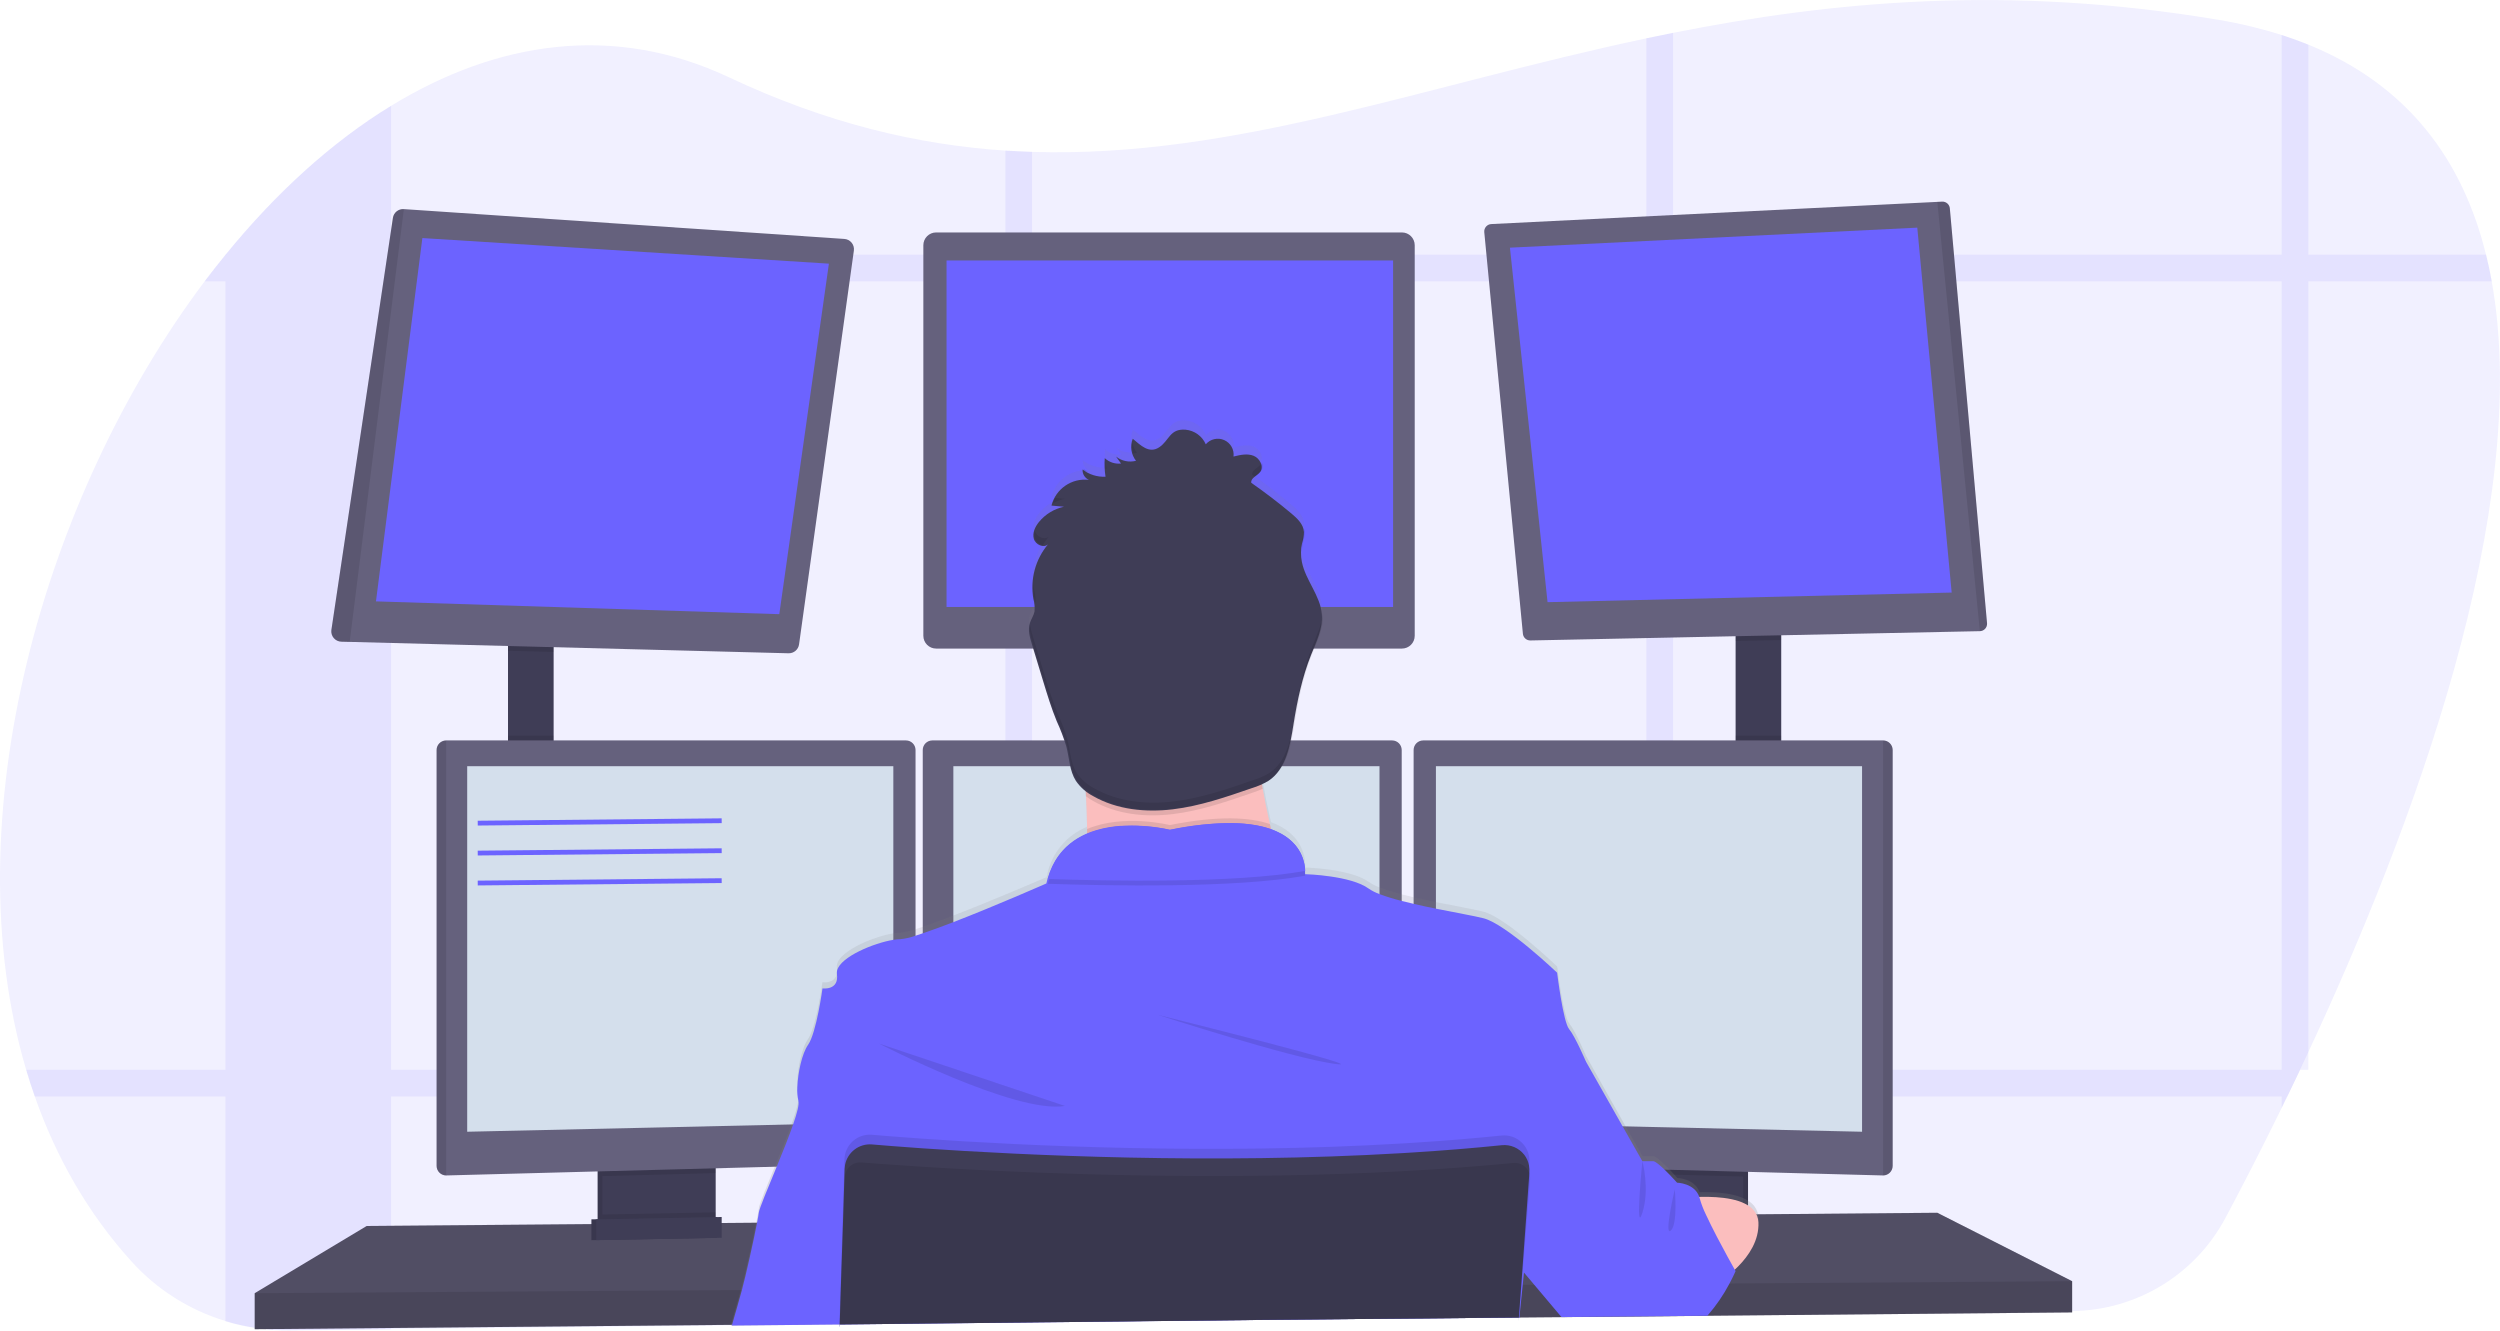
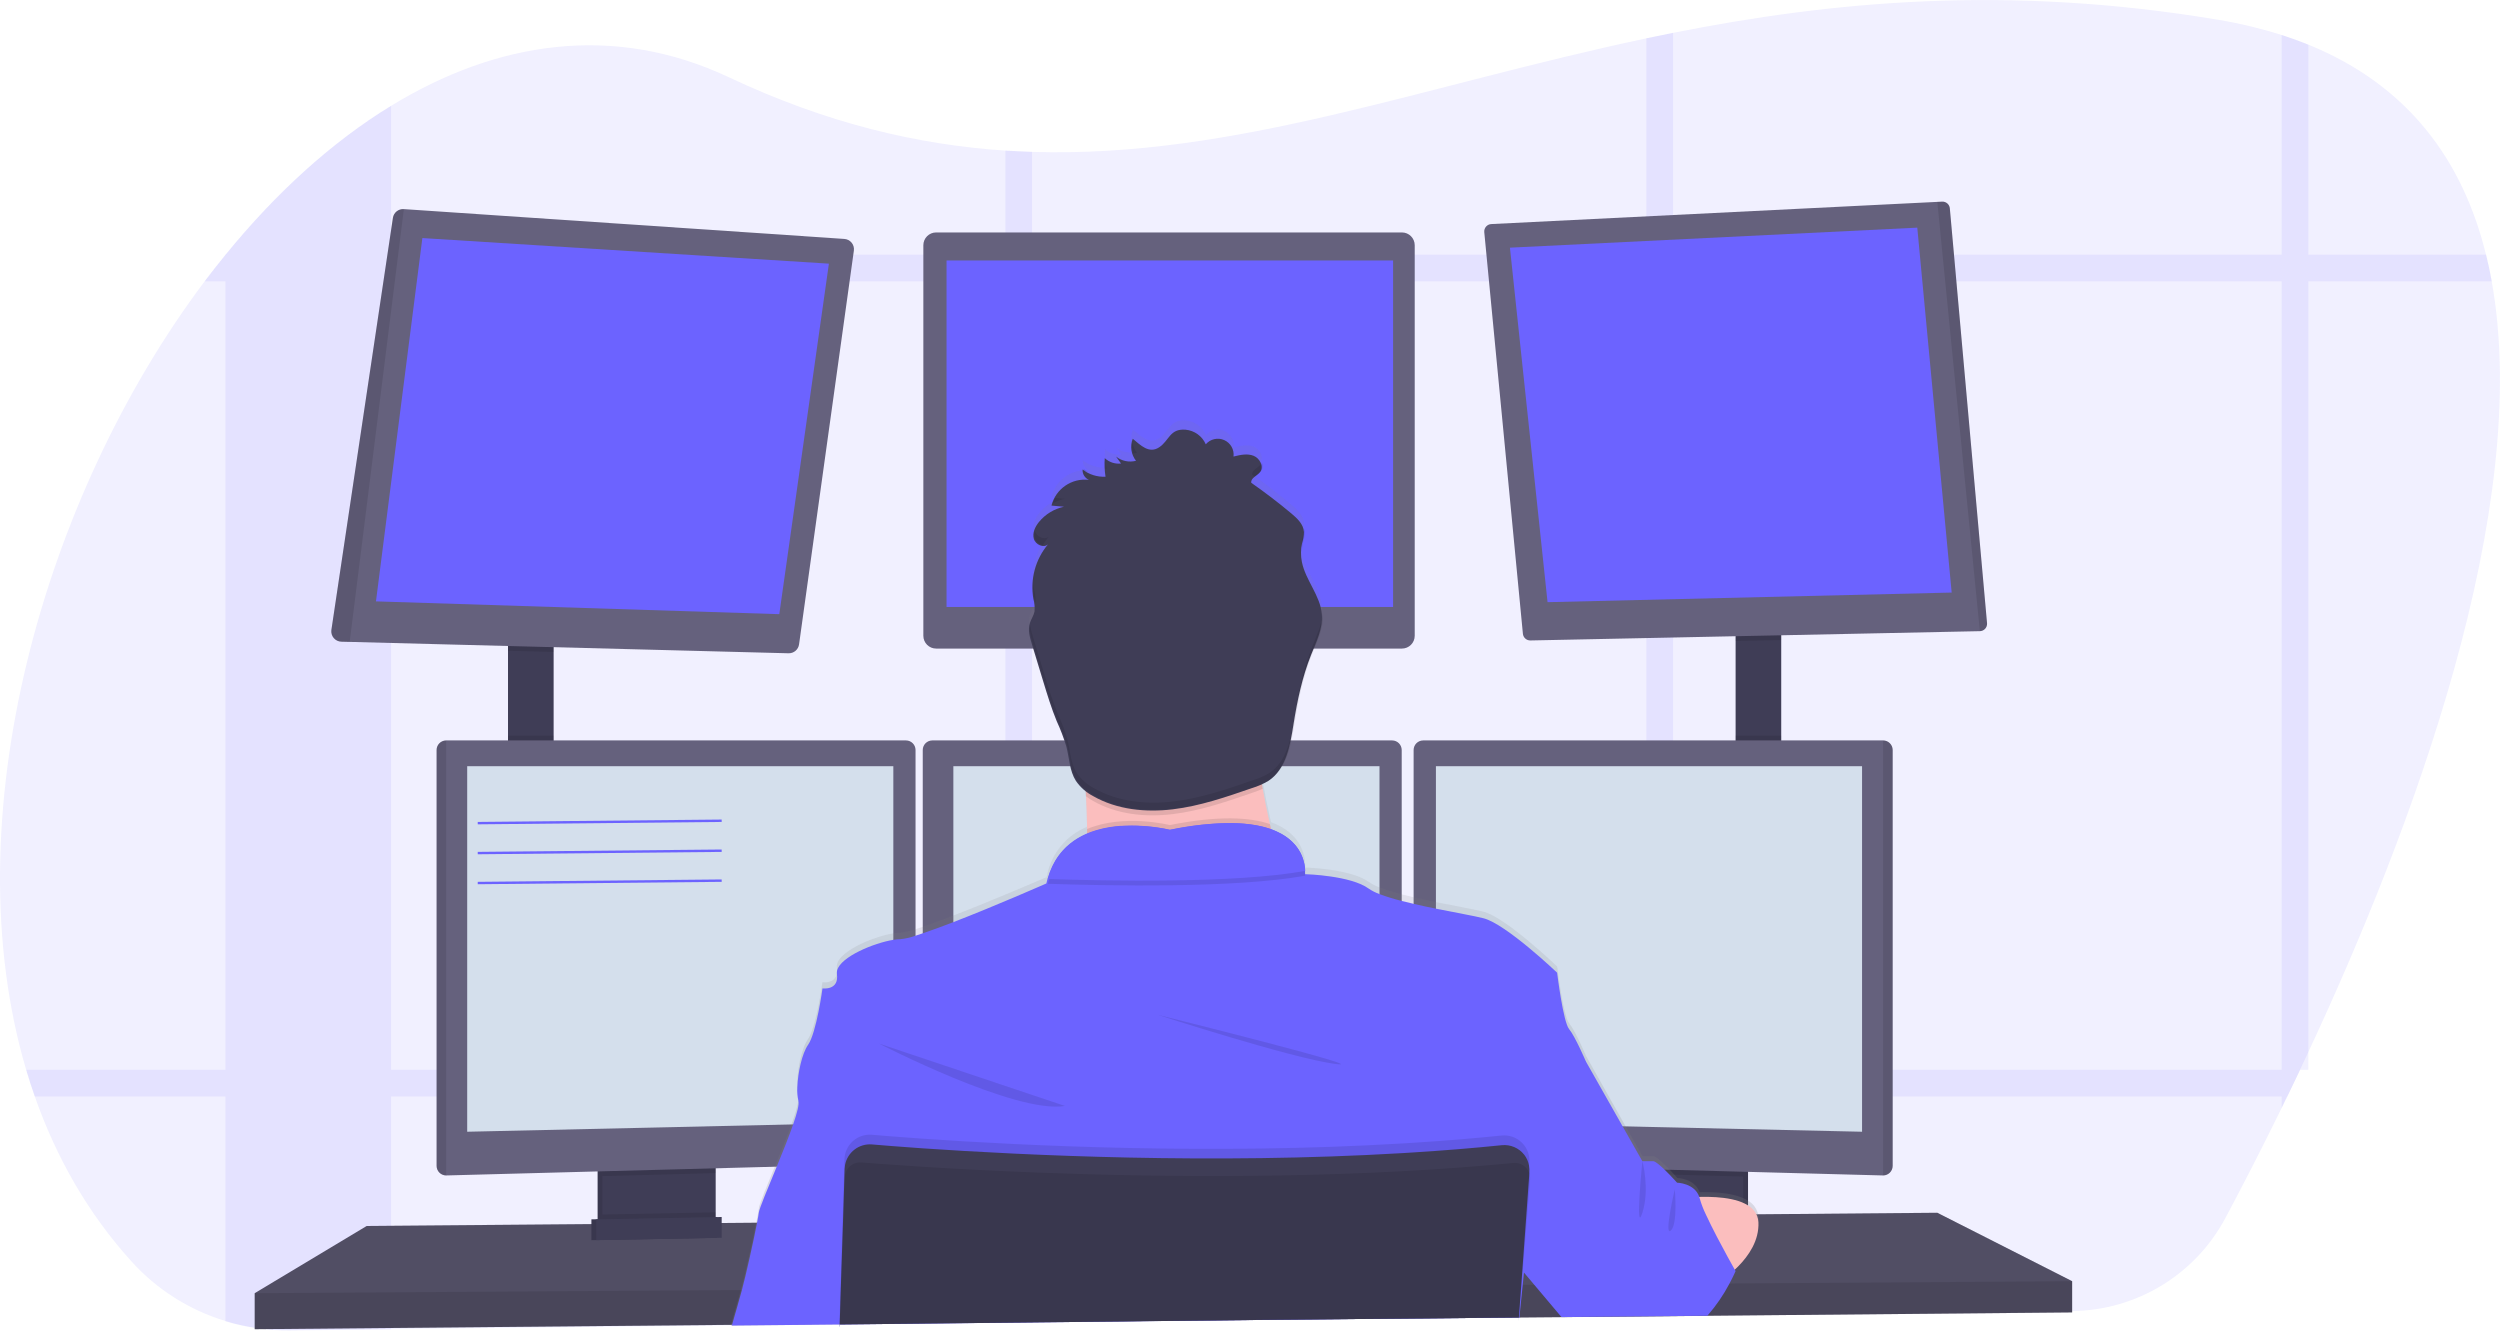
<svg xmlns="http://www.w3.org/2000/svg" id="59725d3d-bdd8-4af0-9b66-49b8d09410bc" data-name="Layer 1" width="1041.32" height="554.17" viewBox="0 0 1041.32 554.17">
  <defs>
    <linearGradient id="dff037aa-d578-4bab-81e7-399360663117" x1="597.75" y1="725.44" x2="597.75" y2="347.69" gradientUnits="userSpaceOnUse">
      <stop offset="0" stop-color="gray" stop-opacity="0.25" />
      <stop offset="0.54" stop-color="gray" stop-opacity="0.12" />
      <stop offset="1" stop-color="gray" stop-opacity="0.1" />
    </linearGradient>
  </defs>
  <path d="M1040.82,611.12q-1.74,3.75-3.47,7.4-2.7,5.67-5.33,11.12c-.78,1.61-1.56,3.19-2.32,4.77-8.6,17.57-16.63,33.11-23.45,45.89A73.21,73.21,0,0,1,942.44,719l-151.65,1.65h-1.6l-13,.14-11.12.12-34.1.37-1.38,0-17.36.19h-.53l-107,1.16-95.51,1-11.11.12-69,.75H429l-44.75.48h-.48l-141.5,1.53-42.33.46a88.07,88.07,0,0,1-26.67-3.82,86.39,86.39,0,0,1-39.09-24.75C116,678.37,102.75,655,93.85,629.64q-1.93-5.49-3.6-11.12C59.44,514.37,97,380,164.6,290.08q4.25-5.64,8.64-11l.07-.08c20.79-25.52,44.1-46.84,68.93-62,44-26.91,92.75-34.49,140.7-11.9,40.57,19.12,78.45,28.11,115.17,30.55,3.71.24,7.42.42,11.11.53,84.23,2.65,163.17-27.7,255.87-47.29,3.69-.78,7.39-1.55,11.12-2.28,66.13-13.16,139.49-20.1,226.73-5.51a189.09,189.09,0,0,1,26.76,6.4q5.77,1.86,11.12,4c41.64,16.94,64.35,48.24,74,87.46q1.37,5.46,2.37,11.11C1134.3,384.41,1084.19,518.23,1040.82,611.12Z" transform="translate(-79.34 -172.91)" fill="#6c63ff" opacity="0.1" />
  <g opacity="0.1">
    <path d="M242.24,217V726.62l-42.33.46a88.07,88.07,0,0,1-26.67-3.82V279h.07C194.1,253.45,217.41,232.13,242.24,217Z" transform="translate(-79.34 -172.91)" fill="#6c63ff" />
    <path d="M1117.24,290.08H164.6q4.25-5.64,8.64-11V279h941.63Q1116.24,284.43,1117.24,290.08Z" transform="translate(-79.34 -172.91)" fill="#6c63ff" />
    <path d="M1040.82,191.51v427h-3.47q-2.7,5.67-5.33,11.12c-.78,1.61-1.56,3.19-2.32,4.77V187.47Q1035.47,189.33,1040.82,191.51Z" transform="translate(-79.34 -172.91)" fill="#6c63ff" />
    <path d="M776.21,186.58V720.83l-11.12.12V188.86C768.78,188.08,772.48,187.31,776.21,186.58Z" transform="translate(-79.34 -172.91)" fill="#6c63ff" />
    <path d="M509.22,236.15V723.73l-11.11.12V235.62C501.82,235.86,505.53,236,509.22,236.15Z" transform="translate(-79.34 -172.91)" fill="#6c63ff" />
    <path d="M1037.35,618.52q-2.7,5.67-5.33,11.12H93.85q-1.93-5.49-3.6-11.12Z" transform="translate(-79.34 -172.91)" fill="#6c63ff" />
  </g>
  <rect x="211.6" y="265.83" width="19" height="57.66" fill="#3f3d56" />
  <rect x="722.93" y="262.83" width="19" height="61" fill="#3f3d56" />
  <polygon points="863.1 533.65 863.1 546.65 711.18 548.05 709.56 548.08 651.82 548.61 650.44 548.63 632.89 548.78 632.37 548.78 525.39 549.77 349.78 551.4 349.63 551.4 304.98 551.82 304.5 551.83 106.1 553.65 106.1 538.65 152.75 510.65 246.35 509.87 248.35 509.86 249.01 509.85 251.01 509.82 295.95 509.45 297.96 509.44 298.6 509.43 300.6 509.42 315.01 509.3 315.39 509.29 350.94 508.99 351.23 508.99 628.63 506.65 635.42 506.6 636.1 506.6 641.28 506.55 678.93 506.24 680.93 506.21 682.78 506.19 683.74 506.19 695.45 506.1 697.77 506.07 700.88 506.05 710.63 505.96 726.1 505.83 728.1 505.81 731.58 505.79 732.23 505.79 806.94 505.15 863.1 533.65" fill="#65617d" />
  <polygon points="863.1 533.65 863.1 546.65 711.18 548.05 709.56 548.08 651.82 548.61 650.44 548.63 632.89 548.78 632.37 548.78 525.39 549.77 349.78 551.4 349.63 551.4 304.98 551.82 304.5 551.83 106.1 553.65 106.1 538.65 152.75 510.65 246.35 509.87 248.35 509.86 249.01 509.85 251.01 509.82 295.95 509.45 297.96 509.44 298.6 509.43 300.6 509.42 315.01 509.3 315.39 509.29 350.94 508.99 351.23 508.99 628.63 506.65 635.42 506.6 636.1 506.6 641.28 506.55 678.93 506.24 680.93 506.21 682.78 506.19 683.74 506.19 695.45 506.1 697.77 506.07 700.88 506.05 710.63 505.96 726.1 505.83 728.1 505.81 731.58 505.79 732.23 505.79 806.94 505.15 863.1 533.65" opacity="0.2" />
  <path d="M375.44,656.57v24.49a6.13,6.13,0,0,1-3.5,5.54,6,6,0,0,1-2.5.6l-34.9.74a6,6,0,0,1-2.7-.57,6.12,6.12,0,0,1-3.57-5.57V656.57Z" transform="translate(-79.34 -172.91)" fill="#3f3d56" />
  <path d="M375.44,656.57v24.49a6.13,6.13,0,0,1-3.5,5.54,6,6,0,0,1-2.5.6l-34.9.74a6,6,0,0,1-2.7-.57,6.12,6.12,0,0,1-3.57-5.57V656.57Z" transform="translate(-79.34 -172.91)" opacity="0.1" />
  <path d="M377.44,656.57v24.49a6.13,6.13,0,0,1-3.5,5.54,6,6,0,0,1-2.5.6l-34.9.74a6,6,0,0,1-2.7-.57,6.12,6.12,0,0,1-3.57-5.57V656.57Z" transform="translate(-79.34 -172.91)" fill="#3f3d56" />
  <rect x="680.93" y="483.66" width="47.17" height="31.5" fill="#3f3d56" />
  <rect x="680.93" y="483.66" width="47.17" height="31.5" opacity="0.1" />
  <rect x="678.93" y="483.66" width="47.17" height="31.5" fill="#3f3d56" />
  <polygon points="230.6 265.82 230.6 271.55 211.6 271.06 211.6 265.82 230.6 265.82" opacity="0.1" />
  <path d="M435,277.31l-22.83,164a4.3,4.3,0,0,1-4.37,3.71L225,440.28l-3.47-.09a4.3,4.3,0,0,1-4.16-4.87L243,263.64a4.3,4.3,0,0,1,4.54-3.63L431,272.43A4.29,4.29,0,0,1,435,277.31Z" transform="translate(-79.34 -172.91)" fill="#65617d" />
  <polygon points="175.93 99.16 156.6 250.49 324.6 255.82 345.26 109.82 175.93 99.16" fill="#6c63ff" />
  <rect x="384.6" y="96.82" width="204.67" height="173.33" rx="5.33" ry="5.33" fill="#65617d" />
  <rect x="394.26" y="108.49" width="186" height="144.33" fill="#6c63ff" />
  <polygon points="741.93 262.82 741.93 266.61 722.93 267 722.93 262.82 741.93 262.82" opacity="0.1" />
  <path d="M907,432.53a3.08,3.08,0,0,1-3,3.28L716.8,439.68a3.08,3.08,0,0,1-3.13-2.79L697.58,269.61a3.08,3.08,0,0,1,2.92-3.37L886.28,257l2-.1a3.07,3.07,0,0,1,3.22,2.8Z" transform="translate(-79.34 -172.91)" fill="#65617d" />
  <polygon points="628.93 103.16 798.6 94.82 812.93 246.82 644.6 250.82 628.93 103.16" fill="#6c63ff" />
  <path d="M907,432.53a3.08,3.08,0,0,1-3,3.28L886.28,257l2-.1a3.07,3.07,0,0,1,3.22,2.8Z" transform="translate(-79.34 -172.91)" opacity="0.1" />
  <path d="M247.57,260,225,440.28l-3.47-.09a4.3,4.3,0,0,1-4.16-4.87L243,263.64A4.3,4.3,0,0,1,247.57,260Z" transform="translate(-79.34 -172.91)" opacity="0.1" />
  <rect x="211.6" y="306.41" width="19" height="17.08" opacity="0.1" />
  <polygon points="298.1 483.65 298.1 488.62 250.93 489.88 250.93 483.65 298.1 483.65" opacity="0.1" />
  <path d="M460.69,485.27v168.2a4,4,0,0,1-3.85,3.95l-191.65,5.1h-.05a4,4,0,0,1-3.95-3.95V485.27a4,4,0,0,1,3.95-3.95h191.6A4,4,0,0,1,460.69,485.27Z" transform="translate(-79.34 -172.91)" fill="#65617d" />
  <path d="M265.19,481.32v181.2h-.05a4,4,0,0,1-3.95-3.95V485.27a4,4,0,0,1,3.95-3.95Z" transform="translate(-79.34 -172.91)" opacity="0.1" />
  <polygon points="194.6 319.15 372.1 319.15 372.1 467.4 194.6 471.4 194.6 319.15" fill="#d4dfec" />
  <rect x="722.93" y="306.41" width="19" height="17.42" opacity="0.1" />
  <polygon points="726.1 483.65 726.1 490.06 678.93 488.8 678.93 483.65 726.1 483.65" opacity="0.1" />
  <path d="M867.69,485.27v173.3a4,4,0,0,1-4,3.95h0L672,657.42a4,4,0,0,1-3.85-3.95V485.27a4,4,0,0,1,3.95-3.95h191.6A4,4,0,0,1,867.69,485.27Z" transform="translate(-79.34 -172.91)" fill="#65617d" />
  <path d="M867.69,485.27v173.3a4,4,0,0,1-4,3.95h0V481.32h0A4,4,0,0,1,867.69,485.27Z" transform="translate(-79.34 -172.91)" opacity="0.1" />
  <polygon points="775.6 319.15 598.1 319.15 598.1 467.4 775.6 471.4 775.6 319.15" fill="#d4dfec" />
  <path d="M663.19,485.27v168.2a4,4,0,0,1-3.85,3.95l-191.65,5.1h0a4,4,0,0,1-4-3.95V485.27a4,4,0,0,1,3.95-3.95h191.6A4,4,0,0,1,663.19,485.27Z" transform="translate(-79.34 -172.91)" fill="#65617d" />
  <polygon points="397.1 319.15 574.6 319.15 574.6 467.4 397.1 471.4 397.1 319.15" fill="#d4dfec" />
  <polygon points="863.1 533.65 863.1 546.65 711.18 548.05 709.56 548.08 651.82 548.61 650.44 548.63 632.89 548.78 632.37 548.78 525.39 549.77 349.78 551.4 349.63 551.4 304.98 551.82 304.5 551.83 106.1 553.65 106.1 538.65 308.61 537.32 309.09 537.32 350.08 537.04 350.27 537.04 633.35 535.17 633.64 535.17 633.81 535.16 634.28 535.16 639.07 535.13 640.53 535.13 715.02 534.63 719.42 534.61 720.4 534.6 863.1 533.65" opacity="0.1" />
  <circle cx="487.26" cy="272.16" r="51.33" fill="#fbbebe" />
  <path d="M383.74,725.09c0-.11.06-.23.1-.35,1-3.59,2.78-9.66,4.11-14.51.17-.6.33-1.19.48-1.75,1.47-5.47,4.33-18.28,5.92-26.27.56-2.81,1-5,1.09-6.1.2-1.69,3.21-8.92,6.62-17.23,2.39-5.84,5-12.22,6.91-17.6a61.38,61.38,0,0,0,2.93-9.85,5.1,5.1,0,0,0,0-2.13,14.69,14.69,0,0,1-.48-3.5v0c-.23-6.2,1.62-16,4.48-20.11,3.5-5,6-23.66,6-23.66s5.18.75,6-3.53a6.15,6.15,0,0,0,.1-1.4,7.41,7.41,0,0,0-.09-1.11c-.89-6.24,14.72-12.88,23.5-14.31a19.67,19.67,0,0,1,3-.28,27.24,27.24,0,0,0,6.25-1.44q1.4-.43,3-1c3.68-1.24,8.08-2.88,12.75-4.68,17.56-6.81,38.82-16,38.82-16,.15-.71.32-1.39.51-2.06a27.71,27.71,0,0,1,16.35-18.93h0c0-.66,0-1.33,0-2,0-3.45-.15-7-.3-10.54,0-.69-.06-1.38-.1-2.07,0-.2,0-.41,0-.61s0-.35,0-.52c0-.7-.07-1.4-.11-2.09l-.18-.14a16.41,16.41,0,0,1-3.9-4.2,15.27,15.27,0,0,1-1.42-3c-1.25-3.39-1.54-7.17-2.38-10.75l-.18-.74a84,84,0,0,0-4-10.58c-2.21-5.42-3.91-11-5.6-16.65q-1.54-5.13-3.11-10.28l-1.58-5.24c-.3-1-.6-2-.83-3v0a13.27,13.27,0,0,1-.26-1.4,0,0,0,0,1,0,0,10,10,0,0,1,.24-4.61,32.09,32.09,0,0,1,1.32-3,7.87,7.87,0,0,0,.5-1.38v0a3,3,0,0,0,.08-.32,5.65,5.65,0,0,0,.11-1.08,18.46,18.46,0,0,0-.52-3.89.07.07,0,0,1,0-.05,2.56,2.56,0,0,0-.05-.27,25.48,25.48,0,0,1-.36-3,28.45,28.45,0,0,1,3.47-15.57l.19-.36a25.22,25.22,0,0,1,1.84-2.78h0c.31-.42.63-.82,1-1.22-1.4,1.34-3.7.75-5-.69a3.61,3.61,0,0,1-.55-.75,3.81,3.81,0,0,1-.23-.45c-.05-.12-.09-.25-.13-.38-.7-2.45.52-5.06,2.12-7.05a18.49,18.49,0,0,1,5.74-4.7h0a3.84,3.84,0,0,1,.4-.21,17.12,17.12,0,0,1,2.64-1.06h0a15.06,15.06,0,0,1,1.63-.44l-3.71-.34-1.5-.14a14.49,14.49,0,0,1,13-10.91h1.08a11.73,11.73,0,0,1,1.57.13,4.44,4.44,0,0,1-2.65-4.33,14.41,14.41,0,0,0,9.19,3.06h.38a30,30,0,0,1-.34-3.27h0a0,0,0,0,1,0,0,0,0,0,0,1,0,0,33.19,33.19,0,0,1,0-4.46,8.44,8.44,0,0,0,6.78,2.26l-2.08-2.9a9.49,9.49,0,0,0,6.56,2.05l.48-.05a7,7,0,0,0,1.19-.23l.09,0c-.19-.24-.36-.49-.53-.75l-.06-.12a9.67,9.67,0,0,1-1-2.09,6.59,6.59,0,0,1-.24-.87h0a8.75,8.75,0,0,1,.45-5.45c3.23,2.7,6.77,6.39,11,3.6s4.37-7.91,11-7.39a10.2,10.2,0,0,1,8.41,6.12,6.75,6.75,0,0,1,7.67-1.75,6.85,6.85,0,0,1,3.88,6.89c2.75-.69,5.71-1.37,8.35-.33s4.34,4.41,2.84,6.66a1.43,1.43,0,0,1-.14.2c-1.23,1.59-3.95,2.46-3.66,4.46l.42.3,1.3.94a.05.05,0,0,1,0,0q7.65,5.52,14.9,11.6c2.48,2.08,5.12,4.58,5.29,7.83a8.64,8.64,0,0,1-.24,2.37h0c-.16.78-.38,1.56-.55,2.34a19.51,19.51,0,0,0-.34,6.05h0c.07.59.16,1.17.27,1.76,1.53,7.73,7.71,14.11,8.32,22l0,.56a17.78,17.78,0,0,1-.07,2.53c-.46,4.8-2.68,9.41-4.48,14-.11.28-.22.56-.32.84-3.47,9-5.47,18.59-7,28.16a100.26,100.26,0,0,1-2,10.09A26.73,26.73,0,0,1,611,492.07a16.22,16.22,0,0,1-3.36,3,18.67,18.67,0,0,1-2.65,1.41s0,0,0,.06c.11.61.2,1.22.31,1.83.06.32.11.64.17,1h0a.14.14,0,0,0,0,.06c.84,4.73,1.8,9.36,2.81,13.76l.51,2.19c12.6,4.55,14.09,13.87,14.18,17.44a9.64,9.64,0,0,1,0,1.43s19,.5,26.5,6a20.34,20.34,0,0,0,4.51,2.3,83,83,0,0,0,9.25,2.89c1.61.42,3.29.83,5,1.23,3,.69,6.18,1.36,9.25,2,8.19,1.65,15.9,3,19.81,4,9.33,2.36,30.67,22.82,30.67,22.82s2.5,20.64,5,23.65,7,13.59,7,13.59l16.54,29.41,7,12.37h4.5c.62,0,1.84.88,3.21,2.1,1.19,1.06,2.51,2.38,3.67,3.58l1.92,2.05,1.2,1.33s7.27.18,9.24,5.93c5.92-.17,13.19.22,18.28,2.5a14.14,14.14,0,0,1,2,1.08,8.68,8.68,0,0,1,4.13,5.66,8.34,8.34,0,0,1,.18,1.44c0,.57,0,1.14,0,1.7-.36,7.57-5.29,13.87-9.82,18.11l.32.57s-.15.36-.44,1c-.08.19-.18.4-.29.64h0c-.59,1.26-1.53,3.15-2.76,5.36a63.31,63.31,0,0,1-9.57,13.17l-.29.3-57.74.53-.17-.2L719.87,708l-5.57-6.64-.17-.21-.16,1.59-.54,5.3-1.3,12.81-.07.64,0,.17-.15,1.48.11-1.48h-.29l-107,1L429.11,724.6l0,.84h-.14l0-.84-44.75.48Z" transform="translate(-79.34 -172.91)" fill="url(#dff037aa-d578-4bab-81e7-399360663117)" />
  <path d="M617.94,550.07s-99.5,12-90,0c3.44-4.34,4.39-17.2,4.2-31.85-.06-4.45-.22-9.06-.45-13.65-1.1-22-3.75-43.5-3.75-43.5s87-41,77-8.5c-4,13.13-2.69,31.57.35,48.88.89,5.05,1.92,10,3,14.7A344.67,344.67,0,0,0,617.94,550.07Z" transform="translate(-79.34 -172.91)" fill="#fbbebe" />
  <path d="M617.94,550.07s-99.5,12-90,0c3.44-4.34,4.39-17.2,4.2-31.85,15.17-6.48,34.47-1.65,34.47-1.65,20.32-4.05,33.35-3.26,41.68-.42A344.67,344.67,0,0,0,617.94,550.07Z" transform="translate(-79.34 -172.91)" opacity="0.1" />
  <path d="M429.08,725.44l0-.84,175.62-1.91,107-1H712l-.11,1.48.15-1.48h.19l0-.17,1.37-13.45.52-5.09.16-1.59.14-1.33,6.18-20.61,6.18-20.58,5.2-17.33,7.94-26.48s-4.5-10.5-7-13.5-5-23.5-5-23.5-21.34-20.33-30.67-22.67c-3.91-1-11.63-2.33-19.83-4-3.07-.62-6.22-1.28-9.25-2-1.71-.39-3.39-.8-5-1.21a87.91,87.91,0,0,1-9.25-2.86,20.7,20.7,0,0,1-4.5-2.29c-7.35-5.39-25.77-6-26.48-6h0a.42.42,0,0,1,0-.07v-.09a10.26,10.26,0,0,0,0-1.26c0-.4,0-.87-.09-1.4,0-.16,0-.33-.07-.5-.05-.36-.11-.74-.2-1.14a5,5,0,0,0-.12-.53,17.21,17.21,0,0,0-1.25-3.49c-.07-.16-.16-.33-.24-.49a18.25,18.25,0,0,0-1.7-2.63c-.13-.17-.27-.35-.42-.52a19.58,19.58,0,0,0-2.72-2.64c-.27-.21-.55-.43-.84-.63a4.67,4.67,0,0,0-.51-.36l-.89-.58-.83-.48c-.73-.4-1.5-.79-2.34-1.16-.26-.12-.54-.23-.82-.34s-.72-.28-1.09-.42l-.06,0L608,518c-.57-.19-1.15-.36-1.76-.53l-.93-.24-1-.23-1-.21c-1-.2-2.07-.38-3.19-.52l-1.14-.14-1.17-.12-1.21-.1-1.72-.1-2-.07a124.68,124.68,0,0,0-26.24,2.79,72.27,72.27,0,0,0-18.26-1.68l-.87,0-1,.06-.64,0-1.29.12c-.43,0-.87.09-1.3.15s-.88.11-1.31.18l-.66.11c-.65.11-1.31.23-2,.37q-.33.06-.66.15c-.87.19-1.74.42-2.6.68-.43.12-.86.26-1.29.41-.22.06-.43.14-.64.22l-.64.23-.63.25-.75.3c-.38.16-.75.33-1.12.51-.21.09-.42.19-.62.3s-.41.2-.6.31a27.75,27.75,0,0,0-6.21,4.38l-.51.49-.5.51c-.17.17-.33.35-.49.53a23.82,23.82,0,0,0-1.82,2.25c-.16.21-.31.42-.46.64a26.69,26.69,0,0,0-1.72,2.92c-.13.24-.25.49-.37.73a32.7,32.7,0,0,0-2,5.25q-.28,1-.51,2S494,550.24,476.44,557c-4.67,1.8-9.07,3.43-12.75,4.66-1.07.36-2.07.69-3,1a26.7,26.7,0,0,1-6.25,1.44,19.67,19.67,0,0,0-3,.28c-8.07,1.31-21.9,7-23.41,12.71a3.69,3.69,0,0,0-.1,1.4s0,.07,0,.11c1,7-6,6-6,6s-2.5,18.5-6,23.5c-2.53,3.6-4.26,11.63-4.48,17.69v0a19.61,19.61,0,0,0,.44,5.63c0,.05,0,.1,0,.14.4,1.34-.56,5-2.19,9.69-1.77,5.15-4.35,11.55-6.83,17.59-3.74,9.12-7.26,17.4-7.48,19.22-.09.81-.35,2.26-.71,4.13-1.46,7.62-4.7,22.13-6.3,28-1.19,4.38-2.92,10.38-4.11,14.5,0,.12-.07.24-.1.35L429,724.6l0,.84h.14Z" transform="translate(-79.34 -172.91)" fill="#6c63ff" />
  <path d="M445.44,607.57s57,29.5,77.5,26Z" transform="translate(-79.34 -172.91)" opacity="0.1" />
  <path d="M561.44,595.57s55.5,18,74,20.5S561.44,595.57,561.44,595.57Z" transform="translate(-79.34 -172.91)" opacity="0.1" />
  <path d="M623,537.65c-29,5.34-83.6,4.19-107.2,3.38,8.65-31,50.83-20.46,50.83-20.46C618.84,510.15,622.84,531.77,623,537.65Z" transform="translate(-79.34 -172.91)" opacity="0.1" />
  <path d="M623,535.65c-29,5.34-83.6,4.19-107.2,3.38,8.65-31,50.83-20.46,50.83-20.46C618.84,508.15,622.84,529.77,623,535.65Z" transform="translate(-79.34 -172.91)" fill="#6c63ff" />
  <path d="M776.94,672.32s34.16-5.25,34.83,9.75-17.42,25.48-17.42,25.48Z" transform="translate(-79.34 -172.91)" fill="#fbbebe" />
  <path d="M605.29,501.45a47,47,0,0,1-4.5,1.74c-10.78,3.72-21.65,7.47-33,8.83s-23.26.16-33.16-5.5a28.77,28.77,0,0,1-3-1.95c-1.1-22-3.75-43.5-3.75-43.5s87-41,77-8.5C600.9,465.7,602.25,484.14,605.29,501.45Z" transform="translate(-79.34 -172.91)" opacity="0.1" />
  <path d="M552.52,364.84a9.47,9.47,0,0,1-8.32-1.75l2.08,2.89a8.47,8.47,0,0,1-6.78-2.25,34.08,34.08,0,0,0,.32,7.75,14.52,14.52,0,0,1-9.56-3,4.42,4.42,0,0,0,2.64,4.31,14.34,14.34,0,0,0-15.6,10.71l5.22.48a18.47,18.47,0,0,0-10.44,6.37c-1.6,2-2.82,4.56-2.12,7s4.08,4,5.92,2.26a27.94,27.94,0,0,0-6.1,22.79,14.47,14.47,0,0,1,.46,5.26c-.33,1.65-1.37,3.08-1.89,4.69-1,2.92-.05,6.09.84,9l4.69,15.42c1.7,5.57,3.39,11.15,5.61,16.54a82.08,82.08,0,0,1,4,10.51c1.26,4.84,1.31,10.14,4,14.37a19.93,19.93,0,0,0,7.18,6.33c9.89,5.66,21.84,6.86,33.16,5.5s22.18-5.11,32.95-8.83a31,31,0,0,0,6.84-3c7.45-4.88,9.11-14.86,10.5-23.65,1.55-9.8,3.62-19.58,7.29-28.8,2.18-5.49,5-11.06,4.52-16.94-.61-7.81-6.79-14.14-8.32-21.82a19,19,0,0,1,.07-7.77,17.66,17.66,0,0,0,.79-4.7c-.17-3.22-2.81-5.7-5.29-7.77Q609.11,380,600.52,374c-.29-2,2.43-2.86,3.66-4.44,1.74-2.23-.06-5.77-2.7-6.81s-5.6-.36-8.35.33a6.59,6.59,0,0,0-11.55-5.11,10.2,10.2,0,0,0-8.42-6.08c-6.63-.52-6.76,4.55-11,7.34s-7.74-.89-11-3.57A9.28,9.28,0,0,0,552.52,364.84Z" transform="translate(-79.34 -172.91)" fill="#3f3d56" />
  <path d="M802.27,702.32s-.89,2.12-2.53,5.19a69,69,0,0,1-9,13.17l-.27.29-1.62,0-57.74.53-1.38,0-.17-.2-11.2-13.29L714.14,703l-.17-.21-.36-.42-.2-.24-.26-.31-8.21-9.74,3-12.5,5.11-21.06.13-.51,1-4,.71-3,2.38-9.78,8.16-33.65,14.5,7.5,15.29,27,8.21,14.5h4.5c.85,0,2.8,1.64,4.76,3.53.7.67,1.4,1.38,2,2,1.78,1.84,3.19,3.42,3.19,3.42s7.29.16,9.25,5.9a7,7,0,0,1,.25.85,40.3,40.3,0,0,0,2.53,6.56c1.29,2.81,2.91,6,4.55,9.19,3.05,5.85,6.15,11.42,7.29,13.44l.14.25Z" transform="translate(-79.34 -172.91)" fill="#6c63ff" />
  <path d="M716.37,657.17l-.1,1.43v.1l-.17,2.3-1.33,18.51-1.61,22.3-.46,6.28-1,13.44v.17l-107,1L429.11,724.6l0,.84h-.14l0-.84v-.28l.45-14.36.86-28.06.74-23.79.07-2.37a10.53,10.53,0,0,1,11.42-10.17c4.72.4,10.85.89,18.18,1.41l3,.22c42.33,2.94,120.56,6.74,199.5,2,1.66-.09,3.33-.19,5-.31,12.24-.77,24.47-1.76,36.58-3a10.53,10.53,0,0,1,11.6,11.23Z" transform="translate(-79.34 -172.91)" opacity="0.1" />
  <path d="M429.08,725.44l0-.84,175.62-1.91,107-1H712v-.17l1-13.44.43-6,1.64-22.61,1.29-17.9,0-.44a10.62,10.62,0,0,0-.11-2.47.3.3,0,0,0,0-.1,10.39,10.39,0,0,0-2-4.64,10.54,10.54,0,0,0-9.42-4c-12.11,1.24-24.34,2.23-36.58,3-1.67.12-3.34.22-5,.31-78.94,4.69-157.17.89-199.5-2l-3-.22c-7.33-.52-13.46-1-18.18-1.41a10.54,10.54,0,0,0-11.24,8.53,11,11,0,0,0-.18,1.64l-.68,22.16L429.54,710l-.44,14.36v.28l0,.84Z" transform="translate(-79.34 -172.91)" fill="#3f3d56" />
  <path d="M716.67,664.18l-1.23,15.33-1.83,22.85-.46,5.72-1,12.81-.06.64v.17h0l-.15,1.48.11-1.48h-.29l-107,1L429.11,724.6v-.28l.49-14.36,1-28.06.64-18.65A6.36,6.36,0,0,1,434.3,658a6.25,6.25,0,0,1,3.78-.9c2.1.17,4.68.37,7.69.59,4.89.36,10.92.78,17.94,1.22,13,.82,29.31,1.7,48,2.42,52,2,122.2,2.67,188.88-3.17,3-.26,6.1-.55,9.13-.84a6.26,6.26,0,0,1,3.48.66,5.16,5.16,0,0,1,.86.54,6.14,6.14,0,0,1,2,2.46,3.56,3.56,0,0,1,.25.61A6.28,6.28,0,0,1,716.67,664.18Z" transform="translate(-79.34 -172.91)" opacity="0.1" />
  <path d="M377.44,677.87v3.19a6.13,6.13,0,0,1-3.5,5.54l-40.1.77a6.12,6.12,0,0,1-3.57-5.57v-3Z" transform="translate(-79.34 -172.91)" opacity="0.1" />
  <polygon points="298.6 515.57 246.35 516.57 246.35 507.9 298.6 506.9 298.6 515.57" fill="#3f3d56" />
  <polygon points="298.6 515.57 246.35 516.57 246.35 507.9 298.6 506.9 298.6 515.57" opacity="0.1" />
  <polygon points="300.6 515.57 248.35 516.57 248.35 507.9 300.6 506.9 300.6 515.57" fill="#3f3d56" />
  <g opacity="0.1">
    <path d="M552.93,361.56a9.75,9.75,0,0,1-1.89-4.34,9.49,9.49,0,0,0,.42,4.6A9,9,0,0,0,552.93,361.56Z" transform="translate(-79.34 -172.91)" />
    <path d="M540.23,368.2a35.12,35.12,0,0,1-.37-3.7c0,1.23,0,2.47,0,3.71Z" transform="translate(-79.34 -172.91)" />
    <path d="M621.73,401.57a18.34,18.34,0,0,1,.36-2.65,18,18,0,0,0,.8-4.69,6.16,6.16,0,0,0-.16-1.06c-.17.92-.44,1.84-.64,2.75A19.14,19.14,0,0,0,621.73,401.57Z" transform="translate(-79.34 -172.91)" />
    <path d="M600.93,370.67l1.09.79a19.71,19.71,0,0,0,2.57-2.22,3.67,3.67,0,0,0,.38-3.64,3,3,0,0,1-.38.64C603.36,367.82,600.64,368.69,600.93,370.67Z" transform="translate(-79.34 -172.91)" />
    <path d="M518.76,380.29a12.32,12.32,0,0,0-.87,2.28,18.16,18.16,0,0,1,5-1.89Z" transform="translate(-79.34 -172.91)" />
    <path d="M532.55,369.41a14.83,14.83,0,0,1-1.88-1.23,4.25,4.25,0,0,0,.09,1.18A11.86,11.86,0,0,1,532.55,369.41Z" transform="translate(-79.34 -172.91)" />
    <path d="M630.32,428.33c-.41,4.85-2.67,9.52-4.5,14.12-3.67,9.22-5.74,19-7.29,28.81-1.39,8.79-3,18.77-10.5,23.64a30,30,0,0,1-6.83,3c-10.78,3.73-21.65,7.47-33,8.83s-23.26.17-33.16-5.49a20,20,0,0,1-7.18-6.33c-2.67-4.23-2.72-9.53-4-14.37a82.21,82.21,0,0,0-4-10.52c-2.21-5.38-3.91-11-5.6-16.53q-2.35-7.71-4.69-15.43a28.81,28.81,0,0,1-1.14-4.75c-.39,2.56.37,5.24,1.14,7.75q2.34,7.73,4.69,15.43c1.69,5.57,3.39,11.15,5.6,16.53a82.21,82.21,0,0,1,4,10.52c1.26,4.84,1.31,10.14,4,14.37a20,20,0,0,0,7.18,6.33c9.9,5.66,21.84,6.85,33.16,5.49s22.18-5.1,33-8.83a30,30,0,0,0,6.83-3c7.45-4.87,9.11-14.85,10.5-23.64,1.55-9.81,3.62-19.59,7.29-28.81,2.18-5.48,5-11.05,4.52-16.94C630.34,428.45,630.32,428.39,630.32,428.33Z" transform="translate(-79.34 -172.91)" />
    <path d="M510.63,424.46s0-.07,0-.11a14,14,0,0,0-.46-5.25,26.59,26.59,0,0,1-.39-3.32,27.35,27.35,0,0,0,.39,6.32C510.33,422.88,510.51,423.67,510.63,424.46Z" transform="translate(-79.34 -172.91)" />
    <path d="M513.68,400a27.74,27.74,0,0,1,2.61-3.67c-1.83,1.75-5.21.19-5.92-2.24a5.83,5.83,0,0,0,0,3A4.39,4.39,0,0,0,513.68,400Z" transform="translate(-79.34 -172.91)" />
  </g>
  <path d="M763.44,656.57s3.17,11.5,0,21.5S763.44,656.57,763.44,656.57Z" transform="translate(-79.34 -172.91)" opacity="0.1" />
  <path d="M776.94,668.3s1.33,14.6-1.67,17.19S776.94,668.3,776.94,668.3Z" transform="translate(-79.34 -172.91)" opacity="0.1" />
-   <line x1="198.99" y1="342.86" x2="300.6" y2="341.86" fill="none" stroke="#6c63ff" stroke-miterlimit="10" stroke-width="2" />
-   <line x1="198.99" y1="355.33" x2="300.6" y2="354.34" fill="none" stroke="#6c63ff" stroke-miterlimit="10" stroke-width="2" />
-   <line x1="198.99" y1="367.81" x2="300.6" y2="366.81" fill="none" stroke="#6c63ff" stroke-miterlimit="10" stroke-width="2" />
+   <line x1="198.99" y1="342.86" x2="300.6" y2="341.86" fill="none" stroke="#6c63ff" stroke-miterlimit="10" strokeWidth="2" />
+   <line x1="198.99" y1="355.33" x2="300.6" y2="354.34" fill="none" stroke="#6c63ff" stroke-miterlimit="10" strokeWidth="2" />
+   <line x1="198.99" y1="367.81" x2="300.6" y2="366.81" fill="none" stroke="#6c63ff" stroke-miterlimit="10" strokeWidth="2" />
</svg>
